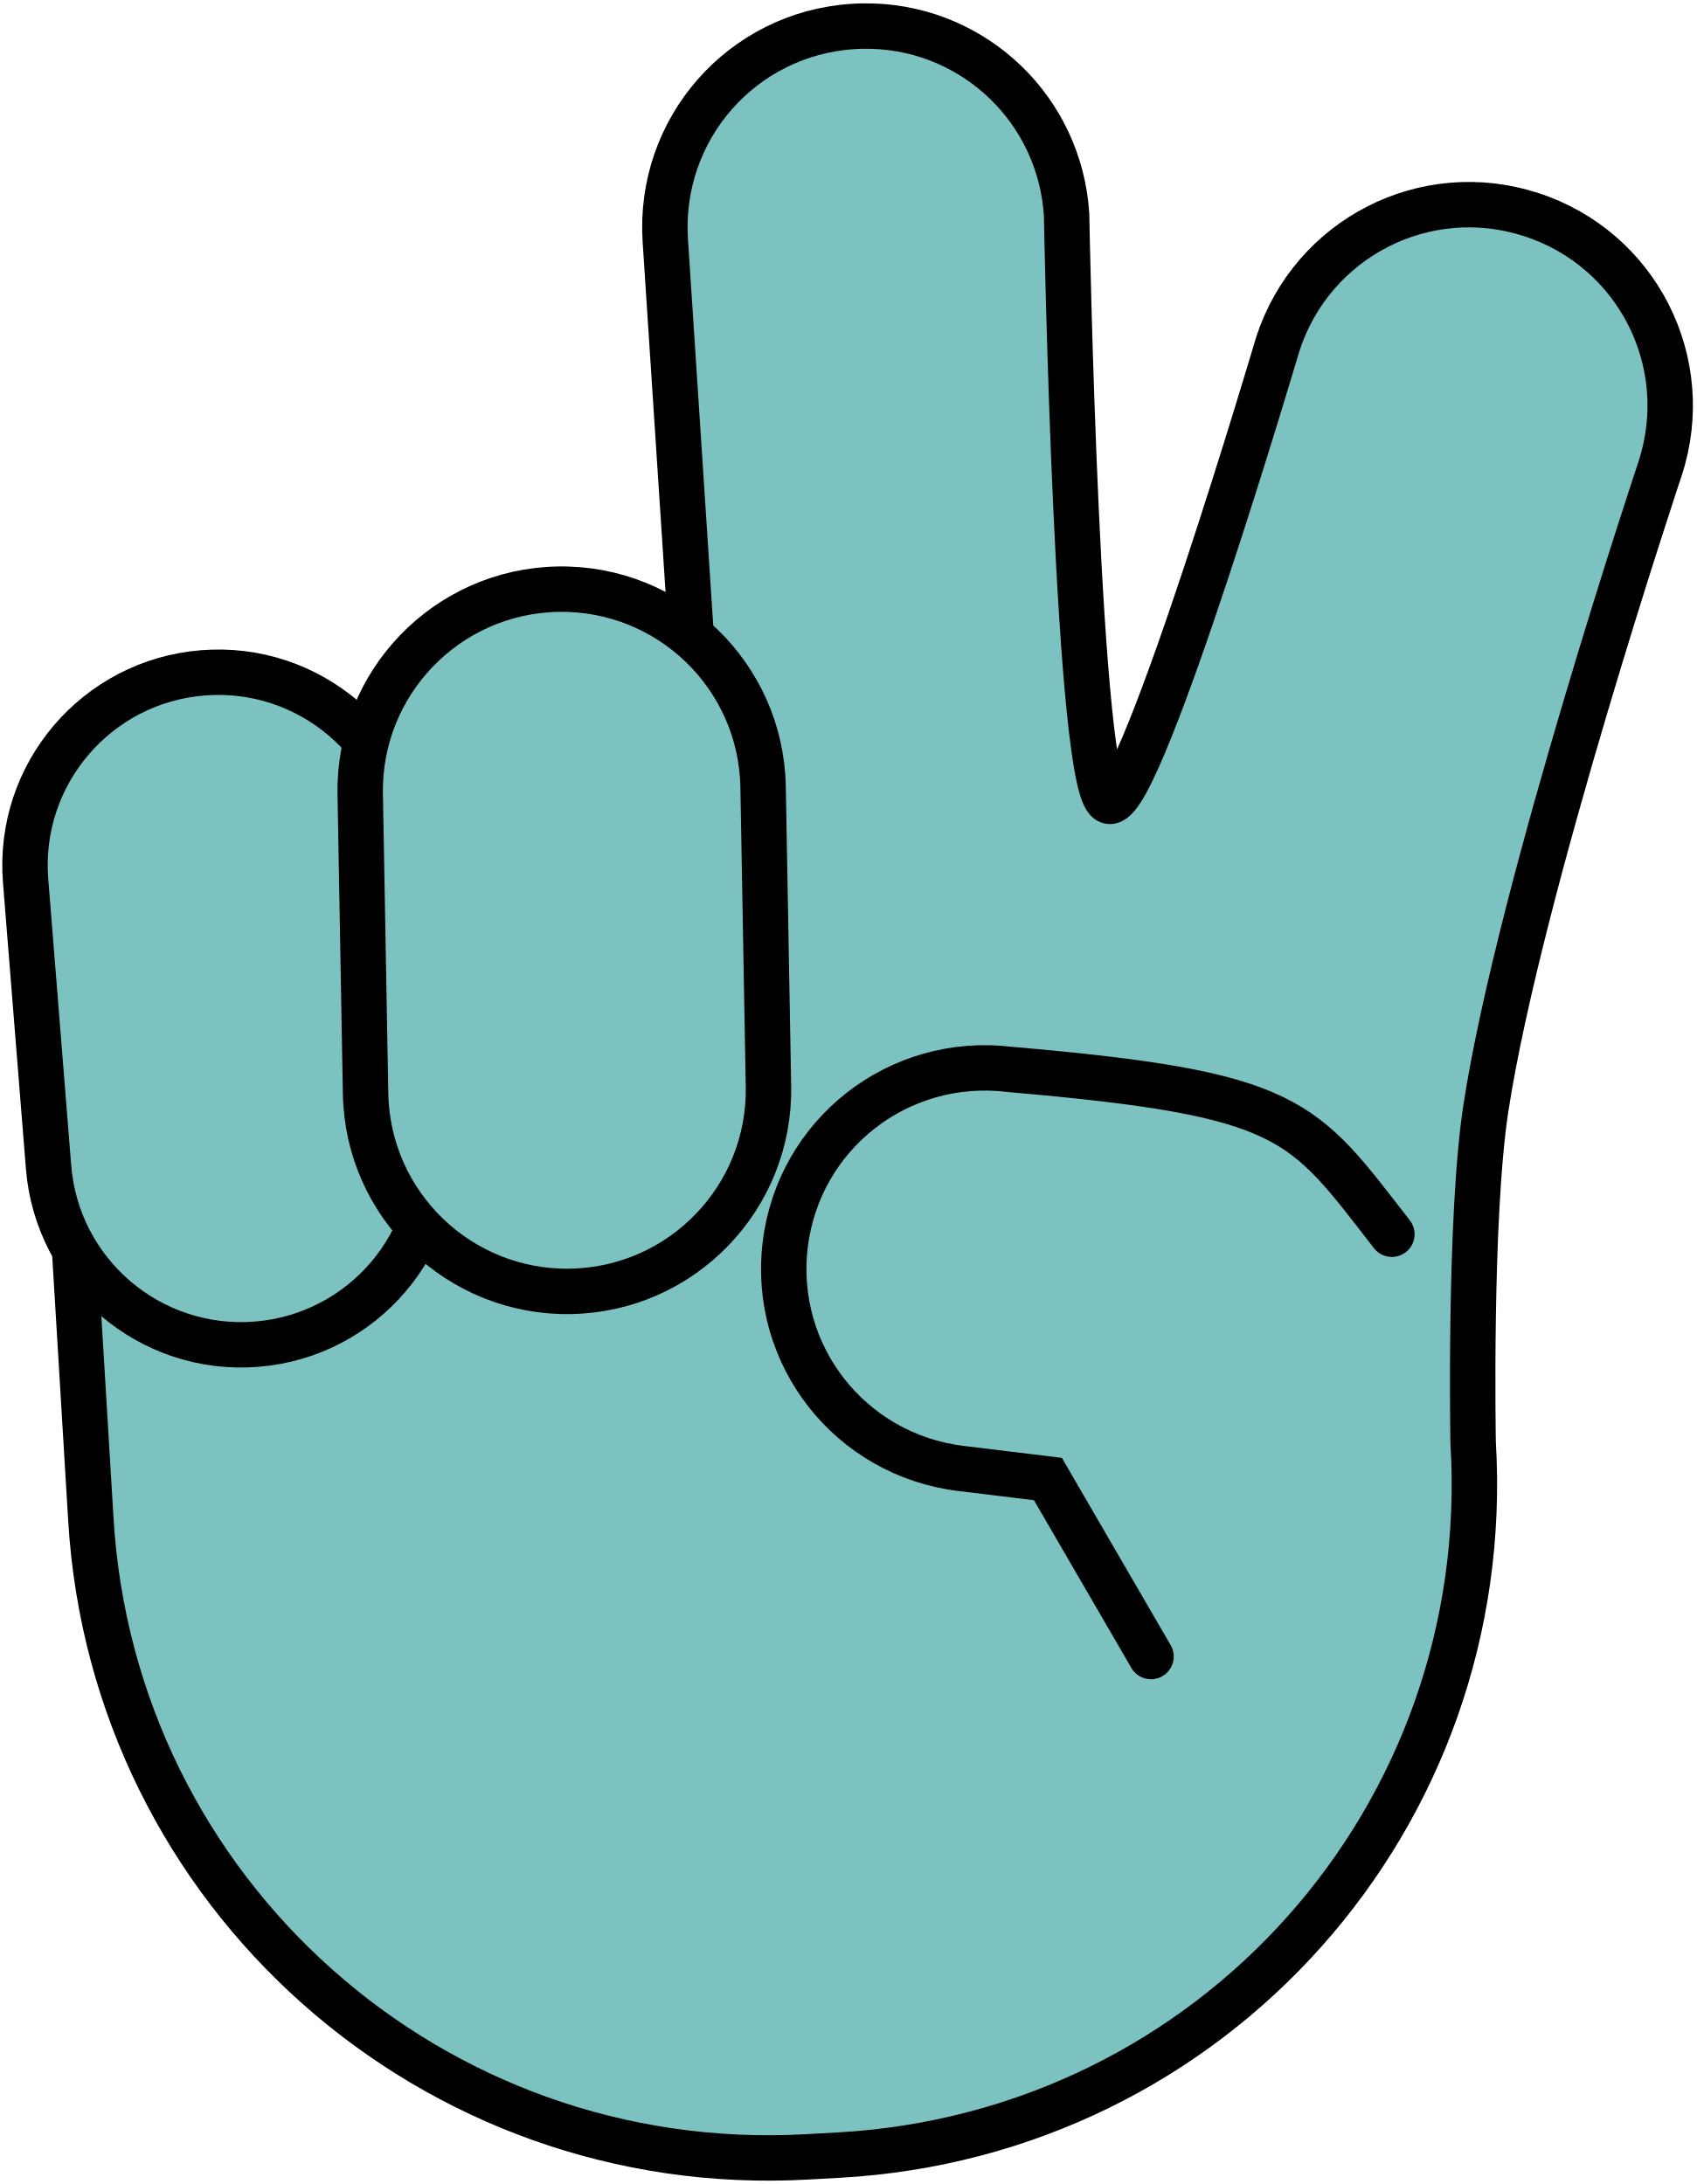
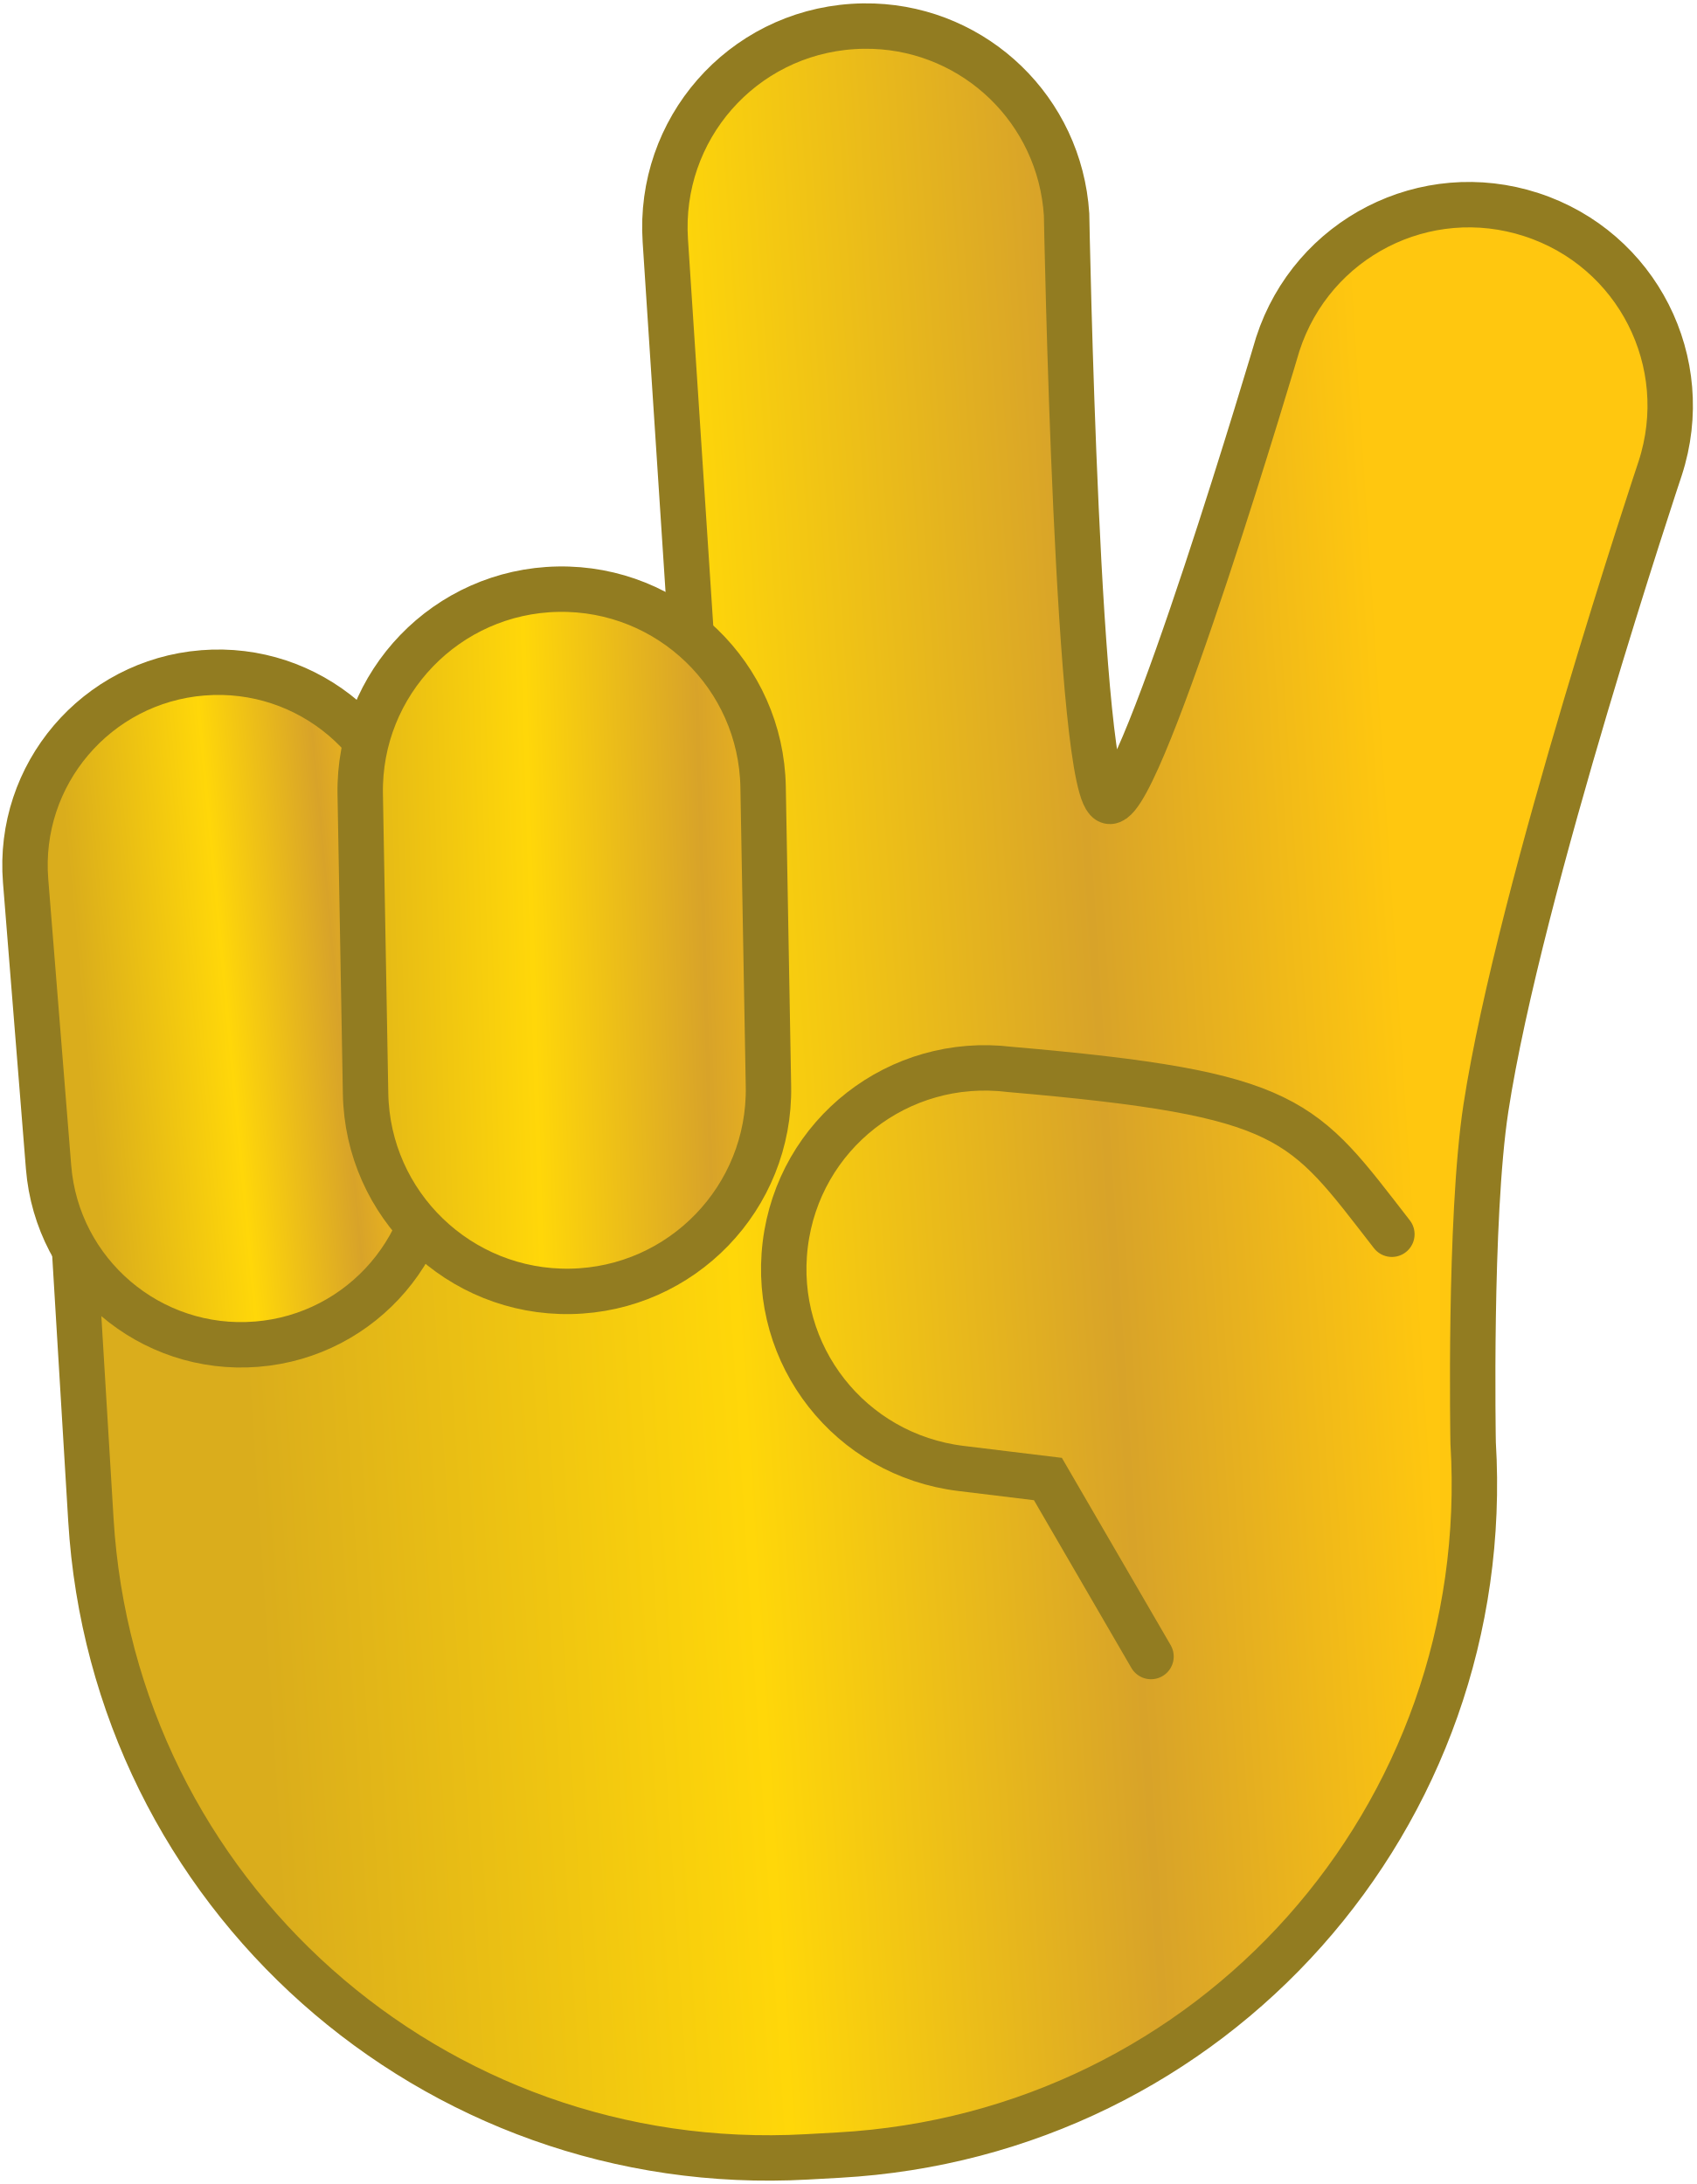
- <svg xmlns="http://www.w3.org/2000/svg" width="89.929mm" height="115.823mm" viewBox="0 0 89.929 115.823" version="1.1" id="svg1" xml:space="preserve">
+ <svg xmlns="http://www.w3.org/2000/svg" xmlns:xlink="http://www.w3.org/1999/xlink" width="89.929mm" height="115.823mm" viewBox="0 0 89.929 115.823" version="1.1" id="svg1" xml:space="preserve">
  <defs id="defs1">
+     <linearGradient id="linearGradient19">
+       <stop style="stop-color:#daad1c;stop-opacity:1;" offset="0.109" id="stop20" />
+       <stop style="stop-color:#ffd709;stop-opacity:1;" offset="0.402" id="stop23" />
+       <stop style="stop-color:#d8a329;stop-opacity:1;" offset="0.626" id="stop22" />
+       <stop style="stop-color:#ffc70f;stop-opacity:1;" offset="0.806" id="stop21" />
+     </linearGradient>
    <linearGradient id="swatch19">
      <stop style="stop-color:#d08b6d;stop-opacity:1;" offset="0" id="stop19" />
    </linearGradient>
+     <linearGradient xlink:href="#linearGradient19" id="linearGradient21" x1="62.822" y1="75.371" x2="152.659" y2="75.371" gradientUnits="userSpaceOnUse" />
+     <linearGradient xlink:href="#linearGradient19" id="linearGradient25" x1="76.132" y1="62.235" x2="116.702" y2="61.773" gradientUnits="userSpaceOnUse" />
+     <linearGradient xlink:href="#linearGradient19" id="linearGradient28" x1="61.47" y1="69.555" x2="87.608" y2="69.203" gradientUnits="userSpaceOnUse" />
  </defs>
  <g id="layer1" transform="translate(-65.30043,-10.48195)">
-     <path id="rect3" style="fill:#7bc2c1;fill-opacity:1;stroke:#000000;stroke-width:2.408;stroke-opacity:1;stroke-dasharray:none" d="m 110.596,19.127 c -0.359,-0.036 -0.724,-0.055 -1.093,-0.055 -5.905,0 -10.66,4.764 -10.66,10.682 l 3.88e-4,45.156 c -6.998,-0.278 -14.842,-0.591 -14.842,-0.591 0,0 -10.593,-3.96 -19.787,-7.36 -0.03,0.575 -0.05,1.154 -0.053,1.737 L 64.027,95.455 C 63.925,115.314 79.831,131.458 99.689,131.652 l 1.704,0.017 c 19.858,0.194 35.927,-15.637 36.028,-35.496 0,0 0.556,-11.889 1.833,-17.672 2.527,-11.445 11.434,-33.251 11.434,-33.251 2.195,-5.495 -0.453,-11.683 -5.936,-13.874 -5.484,-2.191 -11.666,0.47 -13.861,5.965 0,0 -8.727,23.706 -10.463,23.628 -1.735,-0.078 -0.265,-31.215 -0.265,-31.215 0,-5.548 -4.179,-10.082 -9.567,-10.627 z" transform="rotate(-3.740961)" />
-     <rect style="fill:#7bc2c1;fill-opacity:1;stroke:#000000;stroke-width:2.408;stroke-opacity:1;stroke-dasharray:none" id="rect1" width="20.487" height="35.717" x="61.877" y="52.092" ry="10.243" transform="rotate(-4.581445)" />
-     <rect style="fill:#7bc2c1;fill-opacity:1;stroke:#000000;stroke-width:2.408;stroke-opacity:1;stroke-dasharray:none" id="rect2" width="21.363" height="37.245" x="83.445" y="43.417" ry="10.682" transform="rotate(-1.024278)" />
-     <path id="rect5" style="fill:none;fill-opacity:0.552;stroke:#000000;stroke-width:2.408;stroke-linecap:round;stroke-dasharray:none;stroke-opacity:1" d="m 58.56,-147.256 c -5.528,5.491 -6.756,6.075 -6.227,21.178 0,5.918 4.754,10.682 10.659,10.682 5.905,0 10.66,-4.764 10.66,-10.682 l -1.03e-4,-4.646 8.683,-6.564" transform="rotate(96.94527)" />
+     <path id="rect3" style="fill:url(#linearGradient21);fill-opacity:1;stroke:#927c21;stroke-width:2.408;stroke-opacity:1;stroke-dasharray:none" d="m 110.596,19.127 c -0.359,-0.036 -0.724,-0.055 -1.093,-0.055 -5.905,0 -10.66,4.764 -10.66,10.682 l 3.88e-4,45.156 c -6.998,-0.278 -14.842,-0.591 -14.842,-0.591 0,0 -10.593,-3.96 -19.787,-7.36 -0.03,0.575 -0.05,1.154 -0.053,1.737 L 64.027,95.455 C 63.925,115.314 79.831,131.458 99.689,131.652 l 1.704,0.017 c 19.858,0.194 35.927,-15.637 36.028,-35.496 0,0 0.556,-11.889 1.833,-17.672 2.527,-11.445 11.434,-33.251 11.434,-33.251 2.195,-5.495 -0.453,-11.683 -5.936,-13.874 -5.484,-2.191 -11.666,0.47 -13.861,5.965 0,0 -8.727,23.706 -10.463,23.628 -1.735,-0.078 -0.265,-31.215 -0.265,-31.215 0,-5.548 -4.179,-10.082 -9.567,-10.627 z" transform="rotate(-3.740961)" />
+     <rect style="fill:url(#linearGradient28);fill-opacity:1;stroke:#927c21;stroke-width:2.408;stroke-opacity:1;stroke-dasharray:none" id="rect1" width="20.487" height="35.717" x="61.877" y="52.092" ry="10.243" transform="rotate(-4.581445)" />
+     <rect style="fill:url(#linearGradient25);fill-opacity:1;stroke:#927c21;stroke-width:2.408;stroke-opacity:1;stroke-dasharray:none" id="rect2" width="21.363" height="37.245" x="83.445" y="43.417" ry="10.682" transform="rotate(-1.024278)" />
+     <path id="rect5" style="fill:none;fill-opacity:0.552;stroke:#927c21;stroke-width:2.408;stroke-linecap:round;stroke-dasharray:none;stroke-opacity:1" d="m 58.56,-147.256 c -5.528,5.491 -6.756,6.075 -6.227,21.178 0,5.918 4.754,10.682 10.659,10.682 5.905,0 10.66,-4.764 10.66,-10.682 l -1.03e-4,-4.646 8.683,-6.564" transform="rotate(96.94527)" />
  </g>
</svg>
